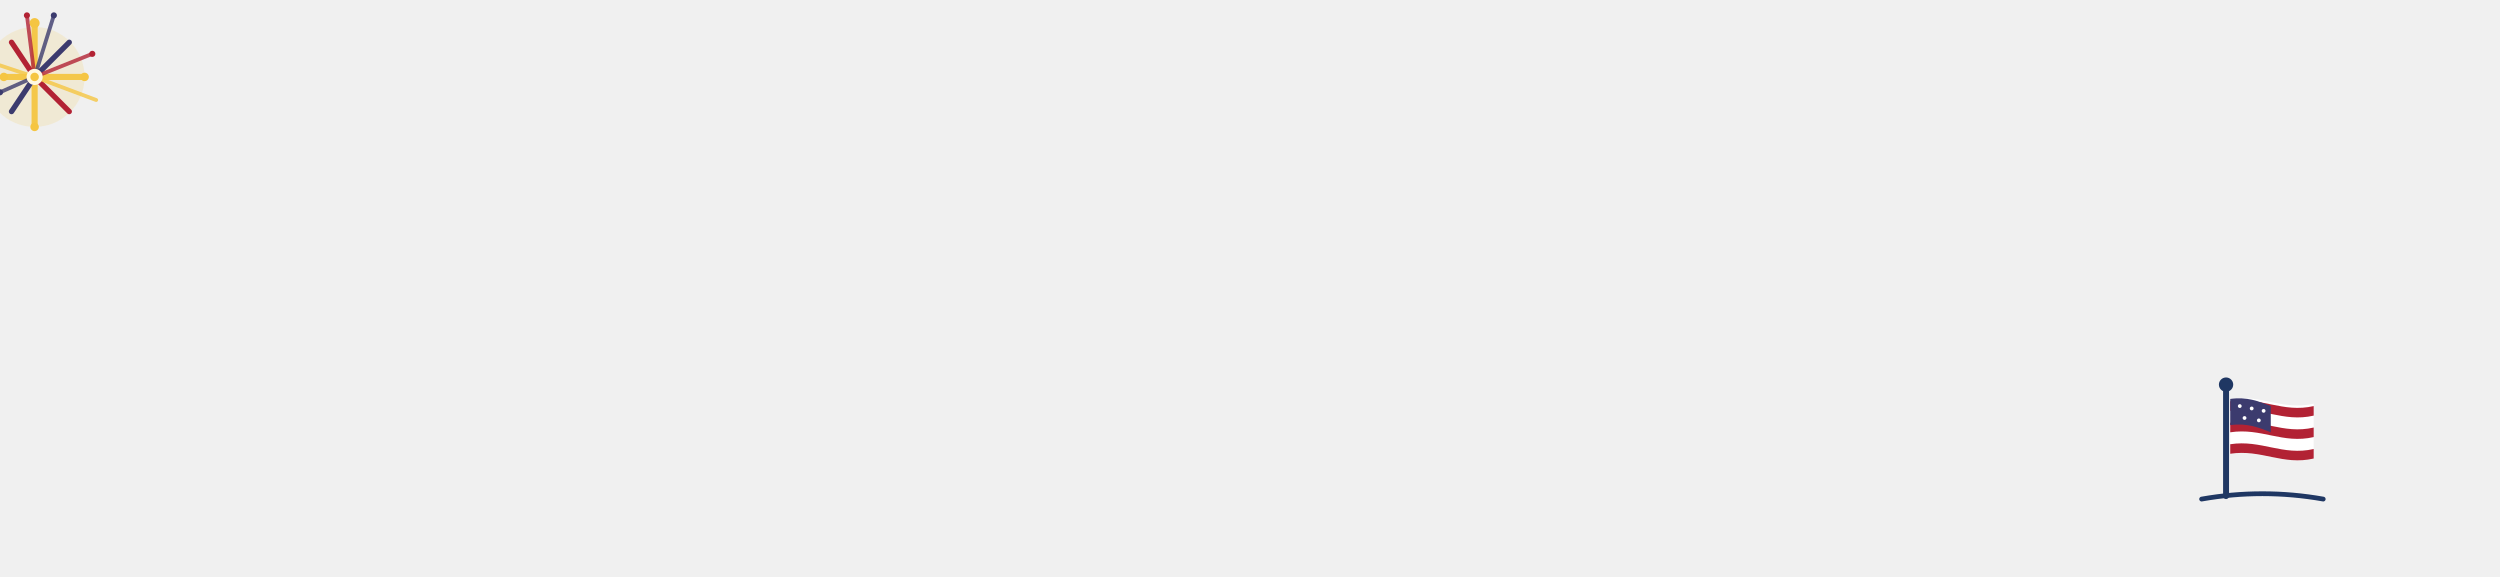
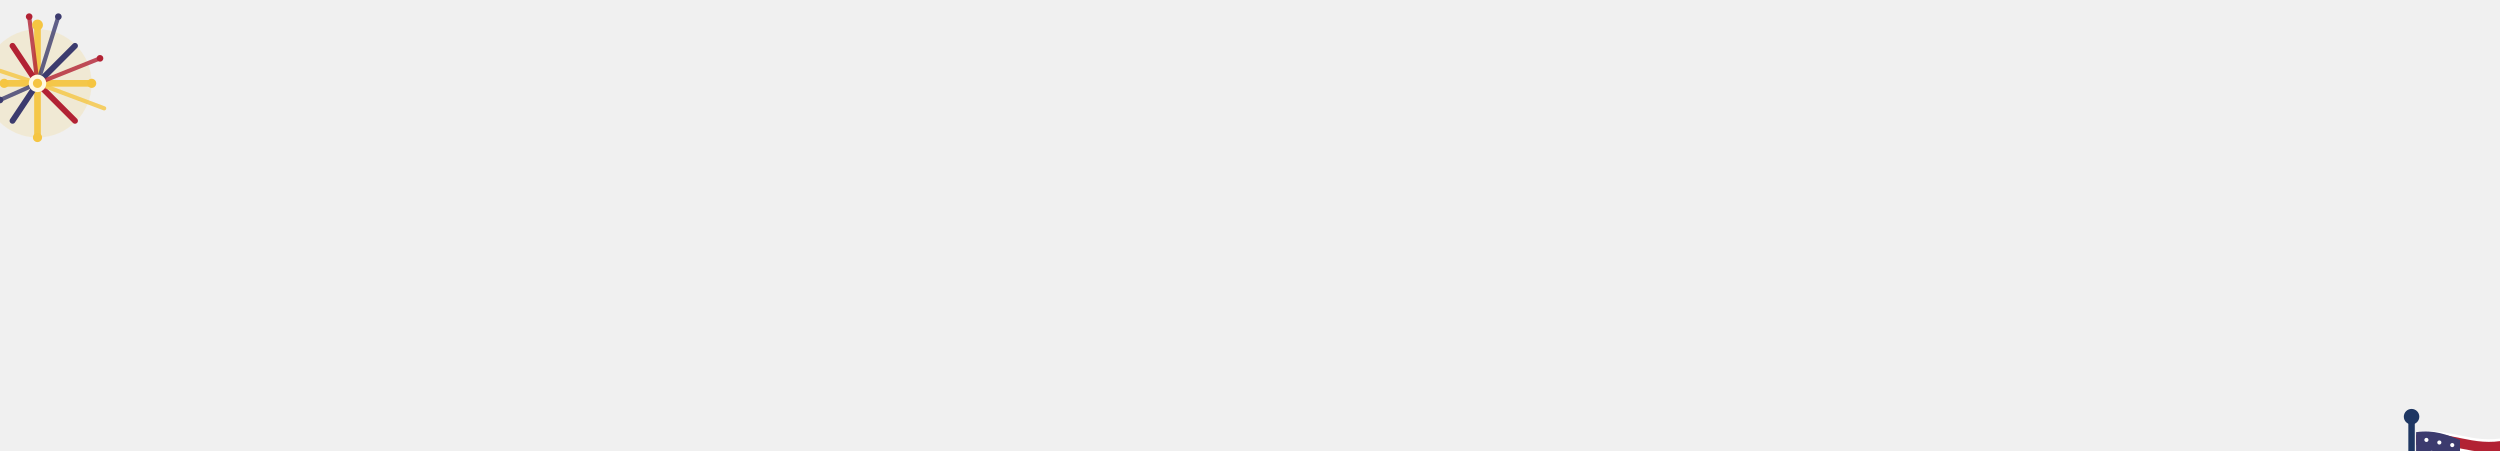
- <svg xmlns="http://www.w3.org/2000/svg" viewBox="0 0 650 150">
+ <svg xmlns="http://www.w3.org/2000/svg" viewBox="0 0 600 108">
  <g transform="translate(9 20)">
    <circle cx="0" cy="0" r="13" fill="#f5c542" opacity="0.16" />
    <g stroke="#f5c542" stroke-width="1.6" stroke-linecap="round" opacity="0.95">
      <line x1="0" y1="0" x2="0" y2="-14" />
      <line x1="0" y1="0" x2="0" y2="13" />
      <line x1="0" y1="0" x2="-8" y2="0" />
      <line x1="0" y1="0" x2="13" y2="0" />
    </g>
    <g stroke-linecap="round">
      <line x1="0" y1="0" x2="-6" y2="-9" stroke="#B22234" stroke-width="1.4" />
      <line x1="0" y1="0" x2="9" y2="-9" stroke="#3C3B6E" stroke-width="1.4" />
      <line x1="0" y1="0" x2="-6" y2="9" stroke="#3C3B6E" stroke-width="1.4" />
      <line x1="0" y1="0" x2="9" y2="9" stroke="#B22234" stroke-width="1.4" />
    </g>
    <g stroke-linecap="round" opacity="0.8">
      <line x1="0" y1="0" x2="-2" y2="-16" stroke="#B22234" stroke-width="1" />
      <line x1="0" y1="0" x2="5" y2="-16" stroke="#3C3B6E" stroke-width="1" />
      <line x1="0" y1="0" x2="-9" y2="4" stroke="#3C3B6E" stroke-width="1" />
      <line x1="0" y1="0" x2="-9" y2="-3" stroke="#f5c542" stroke-width="1" />
      <line x1="0" y1="0" x2="16" y2="6" stroke="#f5c542" stroke-width="1" />
      <line x1="0" y1="0" x2="15" y2="-6" stroke="#B22234" stroke-width="1" />
    </g>
    <g fill="#f5c542">
      <circle cx="0" cy="-14" r="1.3" />
      <circle cx="0" cy="13" r="1.1" />
      <circle cx="-8" cy="0" r="1.1" />
      <circle cx="13" cy="0" r="1.1" />
    </g>
    <g fill="#B22234">
      <circle cx="-2" cy="-16" r="0.8" />
      <circle cx="15" cy="-6" r="0.8" />
    </g>
    <g fill="#3C3B6E">
      <circle cx="5" cy="-16" r="0.8" />
      <circle cx="-9" cy="4" r="0.8" />
    </g>
    <circle cx="0" cy="0" r="2.1" fill="#fff8e0" />
    <circle cx="0" cy="0" r="1.1" fill="#f5c542" />
  </g>
  <g transform="translate(578 100) scale(0.62)">
    <rect x="0" y="0" width="2.5" height="48" rx="1.25" fill="#1f3763" />
    <circle cx="1.25" cy="0" r="3" fill="#1f3763" />
    <path d="M-9 48 C8 45 25 45 42 48" fill="none" stroke="#1f3763" stroke-width="2" stroke-linecap="round" />
    <path d="M3 6          C16 4 25 11 38 8          L38 31          C25 34 16 27 3 29          Z" fill="#ffffff" />
    <path d="M3 7 C16 5 25 12 38 9 L38 13 C25 16 16 9 3 11 Z" fill="#B22234" />
    <path d="M3 16 C16 14 25 21 38 18 L38 22 C25 25 16 18 3 20 Z" fill="#B22234" />
    <path d="M3 25 C16 23 25 30 38 27 L38 31 C25 34 16 27 3 29 Z" fill="#B22234" />
    <path d="M3 6          C10 5 15 7 20 9          L20 20          C15 18 10 16 3 17          Z" fill="#3C3B6E" />
    <g fill="#fff">
      <circle cx="7" cy="9" r="0.8" />
      <circle cx="12" cy="10" r="0.8" />
      <circle cx="17" cy="11" r="0.8" />
      <circle cx="9" cy="14" r="0.8" />
      <circle cx="15" cy="15" r="0.8" />
    </g>
  </g>
</svg>
